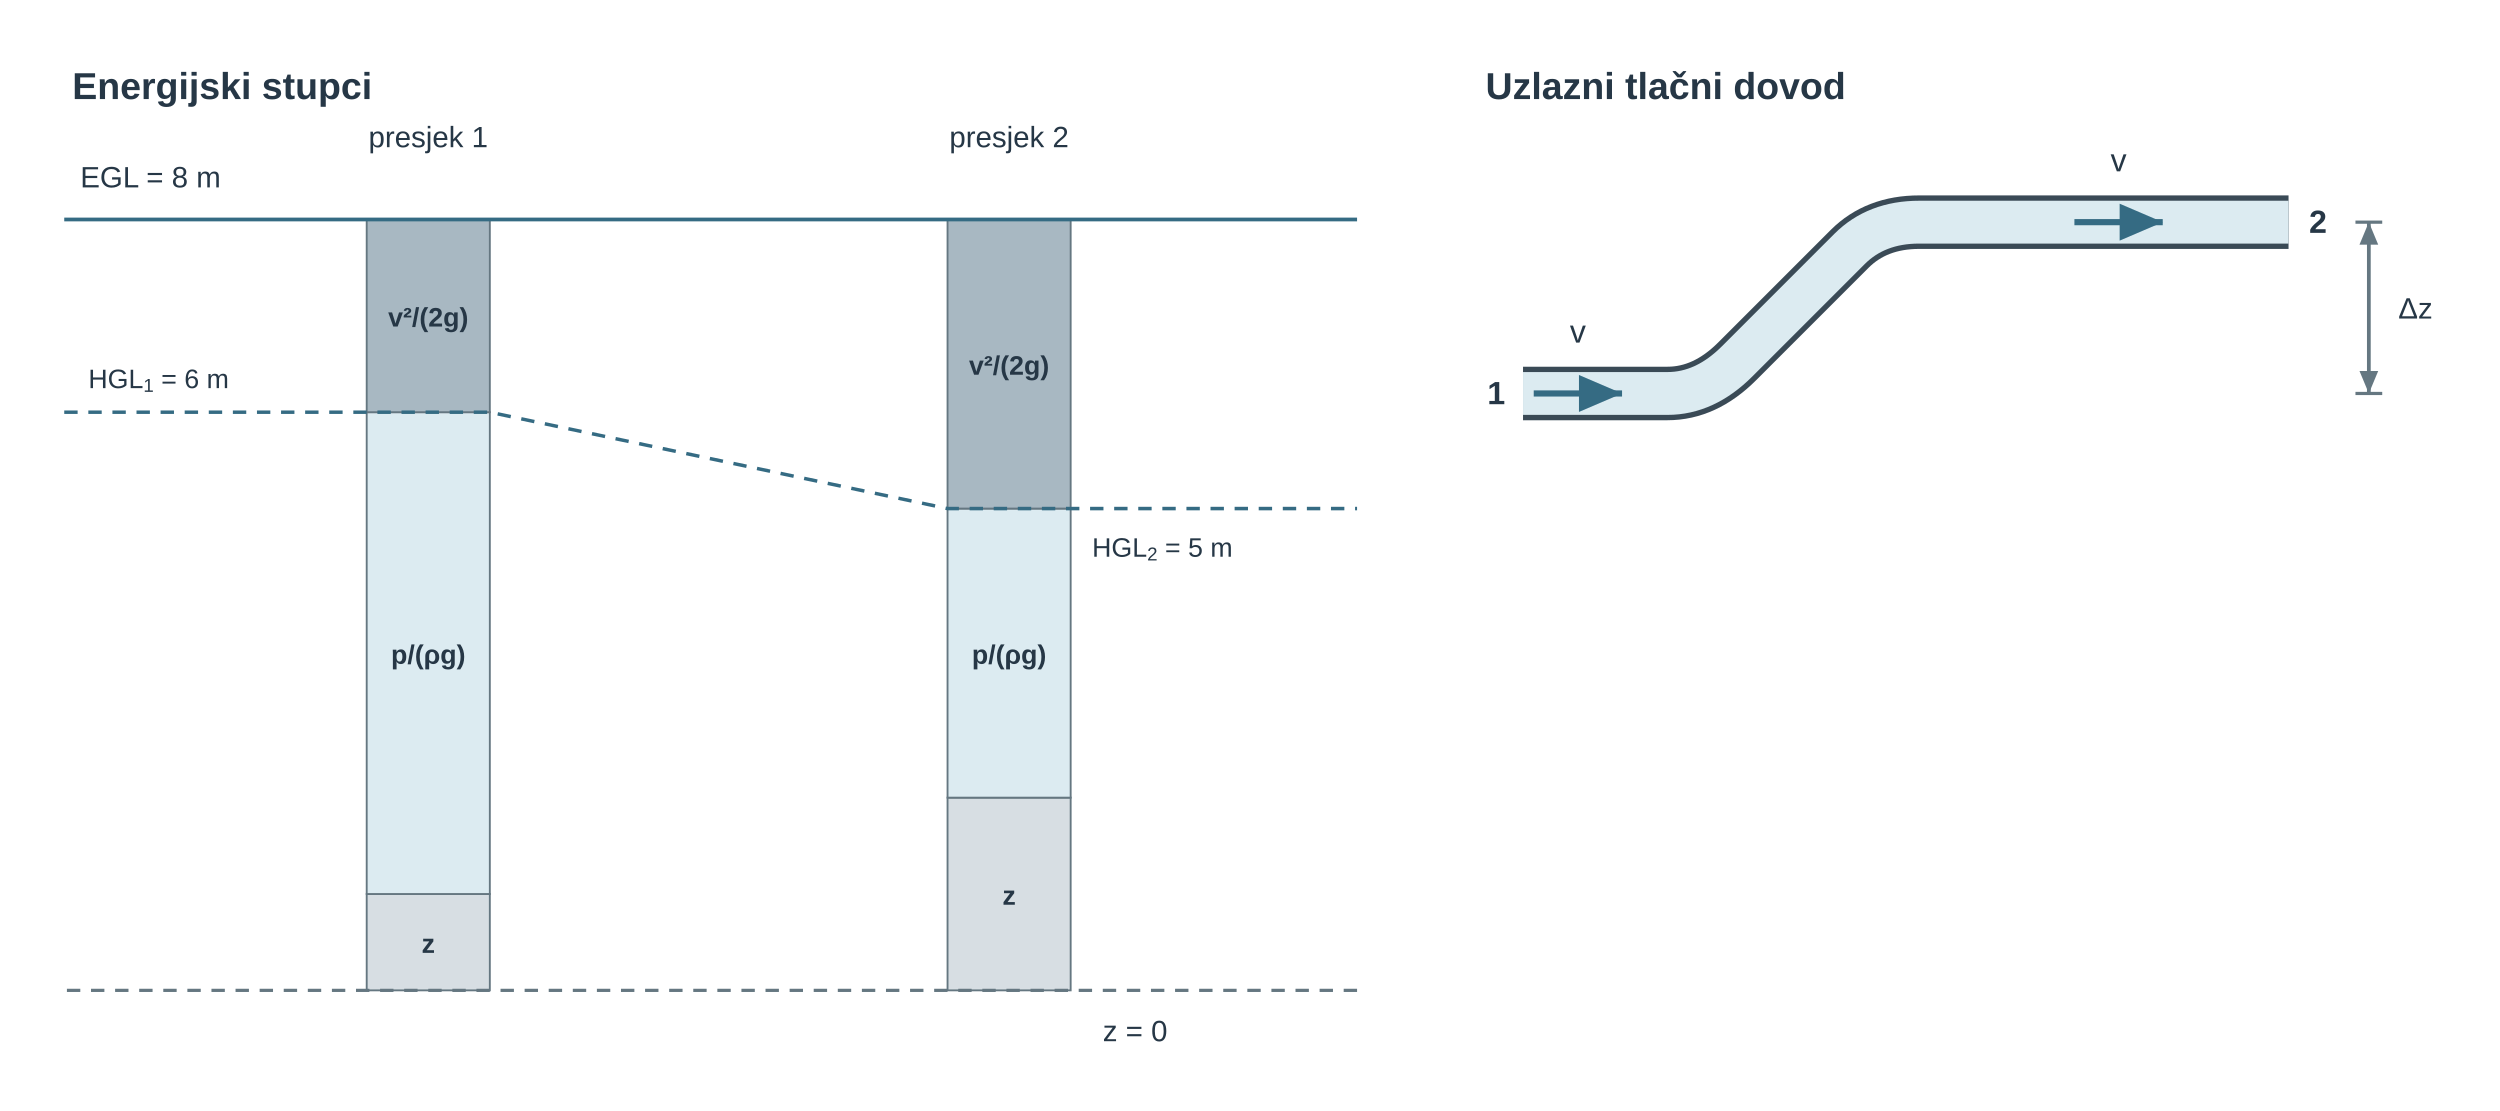
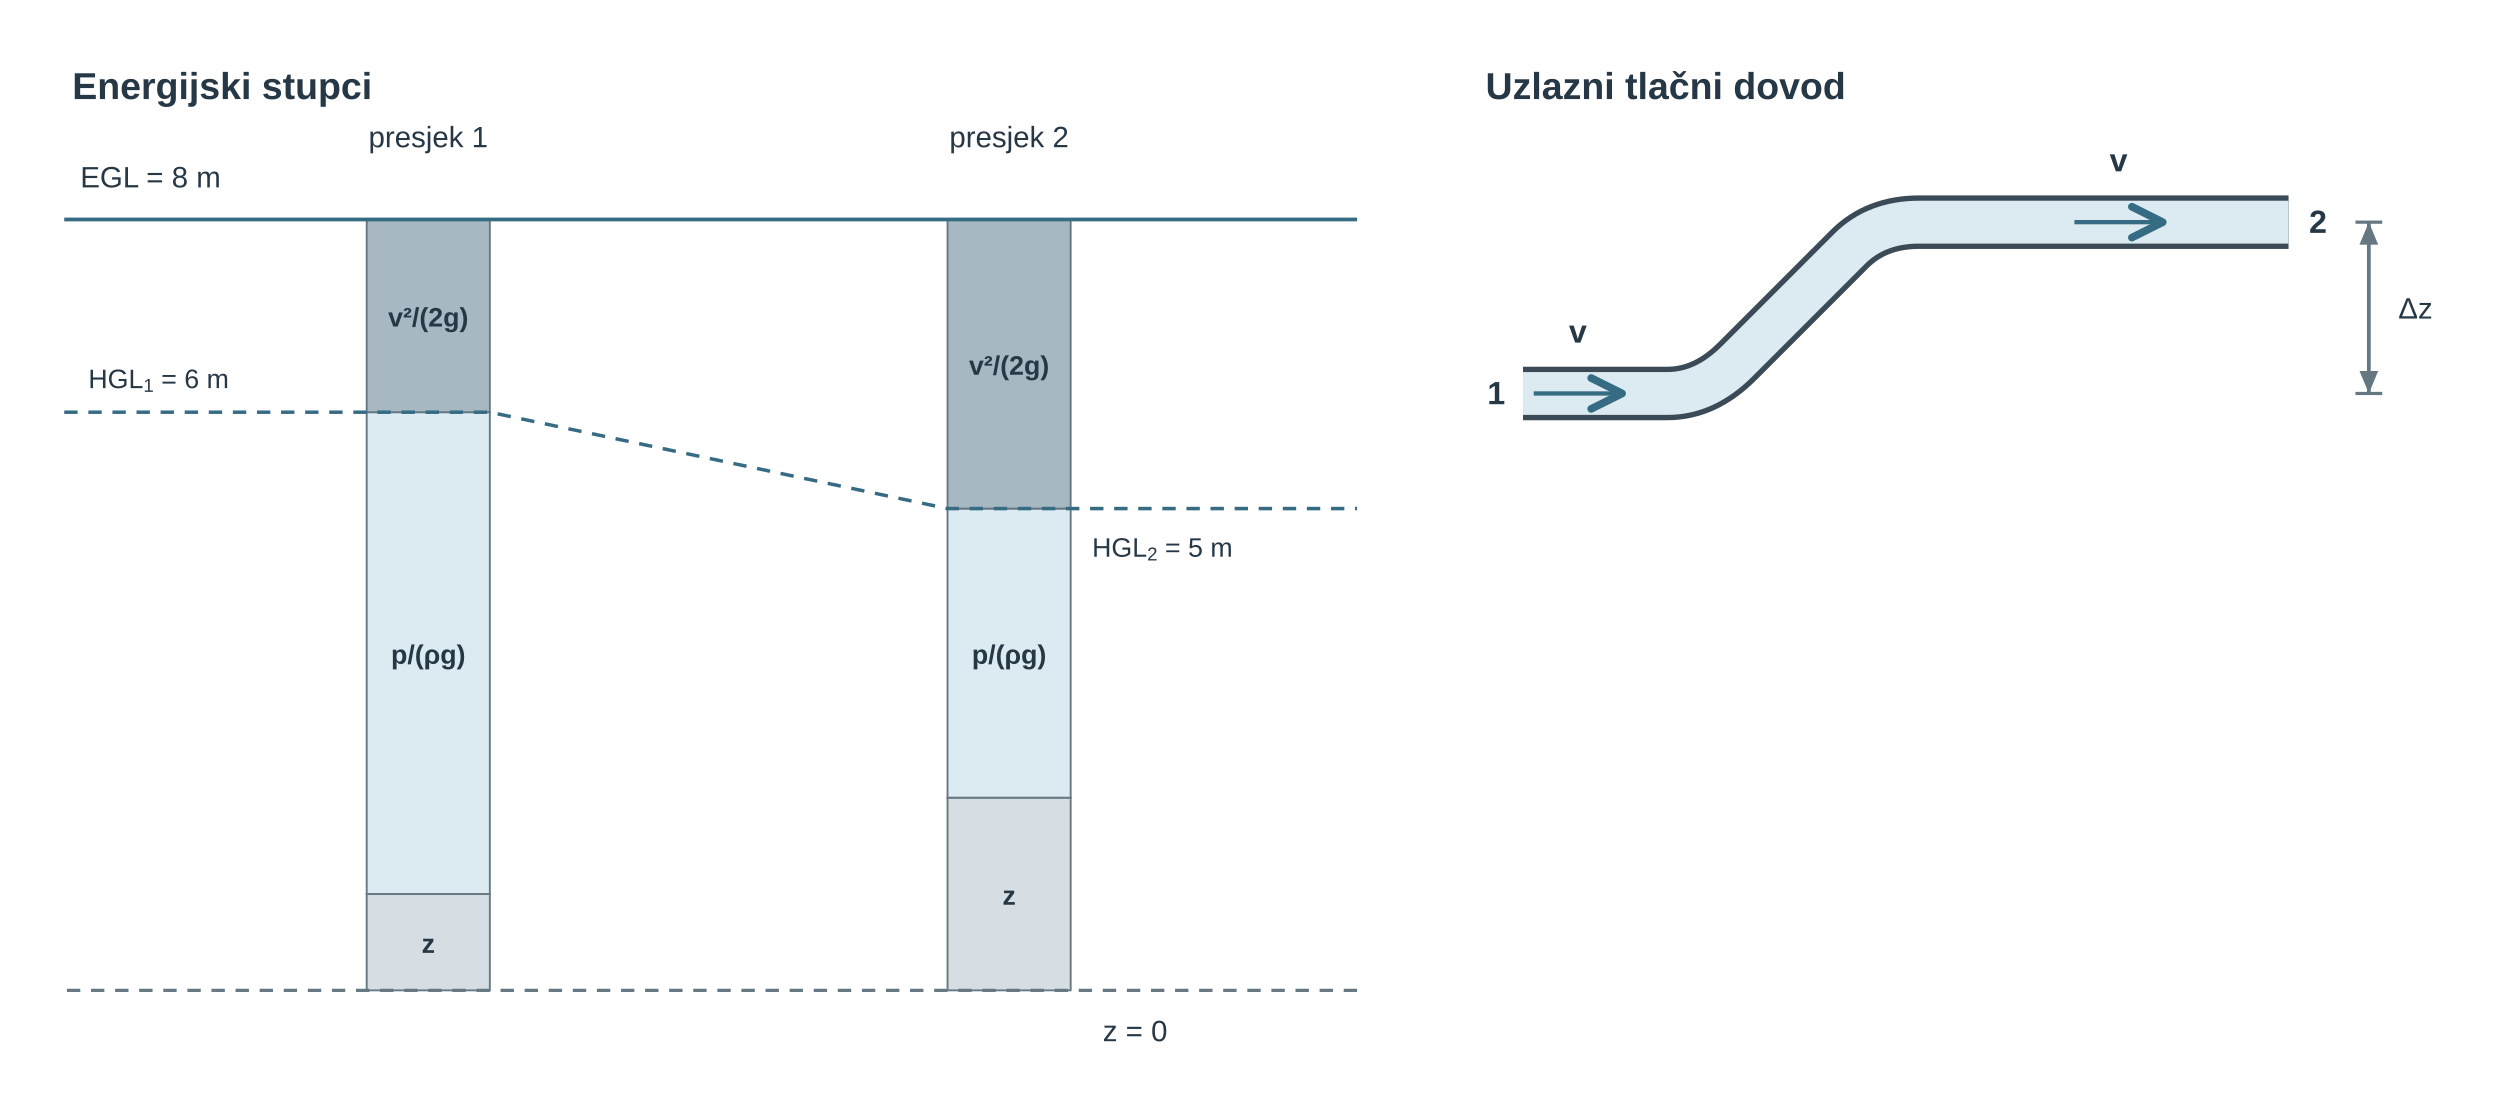
<svg xmlns="http://www.w3.org/2000/svg" viewBox="0 0 934 415" role="img" aria-labelledby="u09intro_title u09intro_desc" preserveAspectRatio="xMidYMid meet" style="display:block;width:100%;max-width:934px;height:auto;">
  <defs>
+     <marker id="u09intro_vopen" viewBox="0 0 10 10" refX="9" refY="5" markerWidth="9" markerHeight="9" orient="auto-start-reverse">
+       <path d="M1,1 L9,5 L1,9" fill="none" stroke="#356b83" stroke-width="2" stroke-linecap="round" stroke-linejoin="round" />
+     </marker>
    <pattern id="u09intro_hatch" width="7" height="7" patternUnits="userSpaceOnUse" patternTransform="rotate(45)">
      <line x1="0" y1="0" x2="0" y2="7" stroke="#657781" stroke-width="1.8" />
    </pattern>
    <marker id="u09intro_v" markerWidth="7" markerHeight="6" refX="7" refY="3" orient="auto">
      <path d="M0 0 L7 3 L0 6 Z" fill="#356b83" />
    </marker>
    <marker id="u09intro_dim" markerWidth="6" markerHeight="5" refX="6" refY="2.5" orient="auto-start-reverse">
      <path d="M0 0 L6 2.5 L0 5 Z" fill="#657781" />
    </marker>
    <marker id="u09intro_dimSmall" markerWidth="3" markerHeight="3" refX="3" refY="1.5" orient="auto-start-reverse">
      <path d="M0 0 L3 1.5 L0 3 Z" fill="#356b83" />
    </marker>
  </defs>
  <g id="u09intro_title-scene-1" transform="translate(-8 -50)">
    <g font-family="Arial, Liberation Sans, sans-serif" fill="#3a4a56">
      <text x="35" y="87" font-size="14" fill="#263746" text-anchor="start" font-weight="700">Energijski stupci</text>
      <rect x="145" y="384" width="46" height="36" rx="0" fill="#d7dee3" stroke="#657781" stroke-width="0.7" data-mf1-role="energy-component" />
      <text x="168" y="406" font-size="10" fill="#263746" text-anchor="middle" font-weight="700">z</text>
      <rect x="145" y="204" width="46" height="180" rx="0" fill="#dcebf1" stroke="#657781" stroke-width="0.7" data-mf1-role="energy-component" />
      <text x="168" y="298" font-size="10" fill="#263746" text-anchor="middle" font-weight="700">p/(ρg)</text>
      <rect x="145" y="132" width="46" height="72" rx="0" fill="#a8b8c2" stroke="#657781" stroke-width="0.7" data-mf1-role="energy-component" />
      <text x="168" y="172" font-size="10" fill="#263746" text-anchor="middle" font-weight="700">v²/(2g)</text>
      <rect x="362" y="348" width="46" height="72" rx="0" fill="#d7dee3" stroke="#657781" stroke-width="0.7" data-mf1-role="energy-component" />
      <text x="385" y="388" font-size="10" fill="#263746" text-anchor="middle" font-weight="700">z</text>
      <rect x="362" y="240" width="46" height="108" rx="0" fill="#dcebf1" stroke="#657781" stroke-width="0.7" data-mf1-role="energy-component" />
      <text x="385" y="298" font-size="10" fill="#263746" text-anchor="middle" font-weight="700">p/(ρg)</text>
      <rect x="362" y="132" width="46" height="108" rx="0" fill="#a8b8c2" stroke="#657781" stroke-width="0.7" data-mf1-role="energy-component" />
      <text x="385" y="190" font-size="10" fill="#263746" text-anchor="middle" font-weight="700">v²/(2g)</text>
      <line x1="32" y1="132" x2="515" y2="132" stroke="#356b83" stroke-width="1.4" />
      <text x="38" y="120" font-size="11" fill="#263746" text-anchor="start">EGL = 8 m</text>
      <line x1="33" y1="420" x2="515" y2="420" stroke="#657781" stroke-width="1.2" stroke-dasharray="5 4" />
      <text x="420" y="439" font-size="11" fill="#263746" text-anchor="start">z = 0</text>
      <path id="u09intro_hgl" d="M32 204 H191 L362 240 H515" fill="none" stroke="#356b83" stroke-width="1.3" stroke-dasharray="5 4" />
      <text x="41" y="195" font-size="10" fill="#263746" text-anchor="start">HGL<tspan baseline-shift="sub" font-size="0.7em">1</tspan> = 6 m</text>
      <text x="416" y="258" font-size="10" fill="#263746" text-anchor="start">HGL<tspan baseline-shift="sub" font-size="0.7em">2</tspan> = 5 m</text>
      <text x="168" y="105" font-size="11" fill="#263746" text-anchor="middle">presjek 1</text>
      <text x="385" y="105" font-size="11" fill="#263746" text-anchor="middle">presjek 2</text>
    </g>
  </g>
  <g id="u09intro_title-scene-2" transform="translate(-23 -243)">
    <g font-family="Arial, Liberation Sans, sans-serif" fill="#3a4a56">
      <text x="578" y="280" font-size="14" fill="#263746" text-anchor="start" font-weight="700">Uzlazni tlačni dovod</text>
      <path id="u09intro_riserwall" d="M592 390 H646 Q660 390 672 378 L714 336 Q724 326 740 326 H878" fill="none" stroke="#3a4a56" stroke-width="20" stroke-linecap="butt" stroke-linejoin="round" />
      <path id="u09intro_riserwater" d="M592 390 H646 Q660 390 672 378 L714 336 Q724 326 740 326 H878" fill="none" stroke="#dcebf1" stroke-width="16" stroke-linecap="butt" stroke-linejoin="round" />
-       <path d="M596 390 L629 390" fill="none" stroke="#356b83" stroke-width="2.3" marker-end="url(#u09intro_v)" />
-       <text x="612.5" y="371" font-size="12" fill="#263746" text-anchor="middle">v</text>
-       <path d="M798 326 L831 326" fill="none" stroke="#356b83" stroke-width="2.3" marker-end="url(#u09intro_v)" />
-       <text x="814.5" y="307" font-size="12" fill="#263746" text-anchor="middle">v</text>
+       <path d="M596 390 L629 390" fill="none" stroke="#356b83" stroke-width="1.6" marker-end="url(#u09intro_vopen)" data-mf1-vector="velocity" />
+       <text x="612.5" y="371" font-size="12" fill="#263746" text-anchor="middle">
+         <tspan font-weight="700">v</tspan>
+       </text>
+       <path d="M798 326 L831 326" fill="none" stroke="#356b83" stroke-width="1.6" marker-end="url(#u09intro_vopen)" data-mf1-vector="velocity" />
+       <text x="814.5" y="307" font-size="12" fill="#263746" text-anchor="middle">
+         <tspan font-weight="700">v</tspan>
+       </text>
      <text x="582" y="394" font-size="12" fill="#263746" text-anchor="middle" font-weight="700">1</text>
      <text x="889" y="330" font-size="12" fill="#263746" text-anchor="middle" font-weight="700">2</text>
      <line x1="903" y1="326" x2="913" y2="326" stroke="#657781" stroke-width="1.2" />
      <line x1="903" y1="390" x2="913" y2="390" stroke="#657781" stroke-width="1.2" />
-       <path id="u09intro_rise" d="M908 326 L908 390" fill="none" stroke="#657781" stroke-width="1.4" marker-start="url(#u09intro_dim)" marker-end="url(#u09intro_dim)" />
+       <path id="u09intro_rise" d="M908 326 L908 390" fill="none" stroke="#657781" stroke-width="1.4" marker-start="url(#u09intro_dim)" marker-end="url(#u09intro_dim)" data-mf1-role="dimension" />
      <text x="919" y="362.0" font-size="11" fill="#263746" text-anchor="start">Δz</text>
    </g>
  </g>
</svg>
